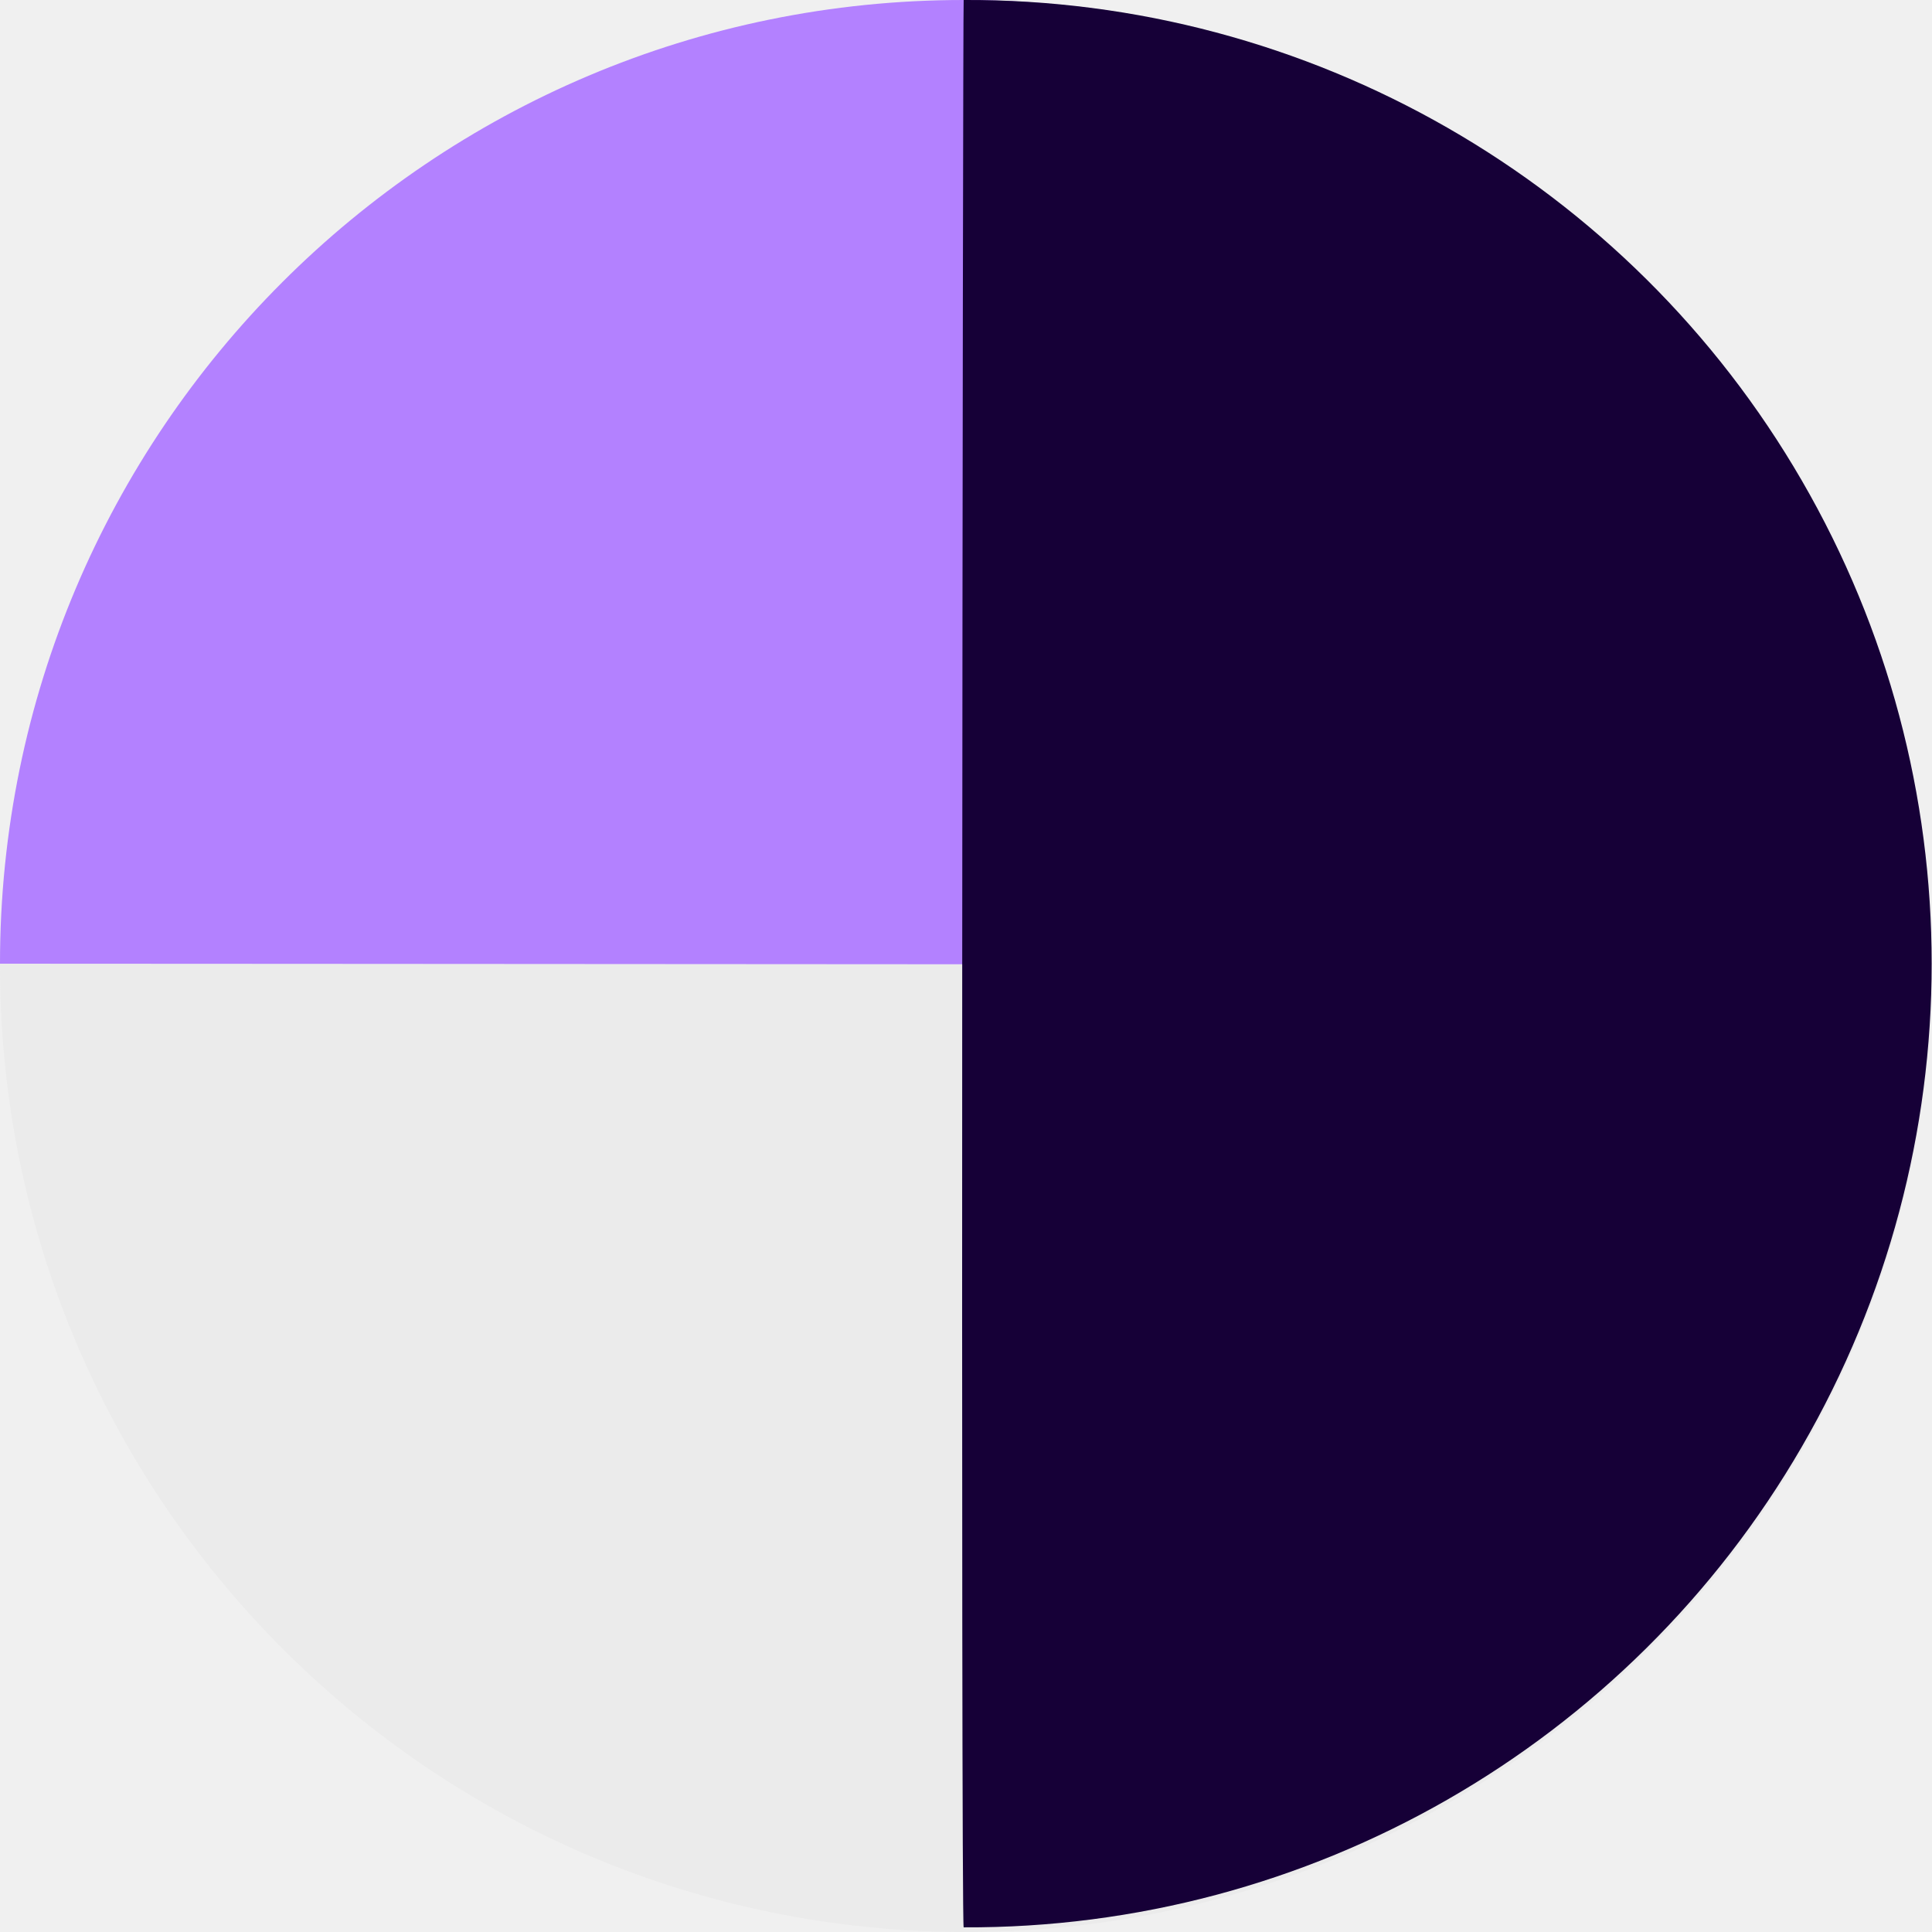
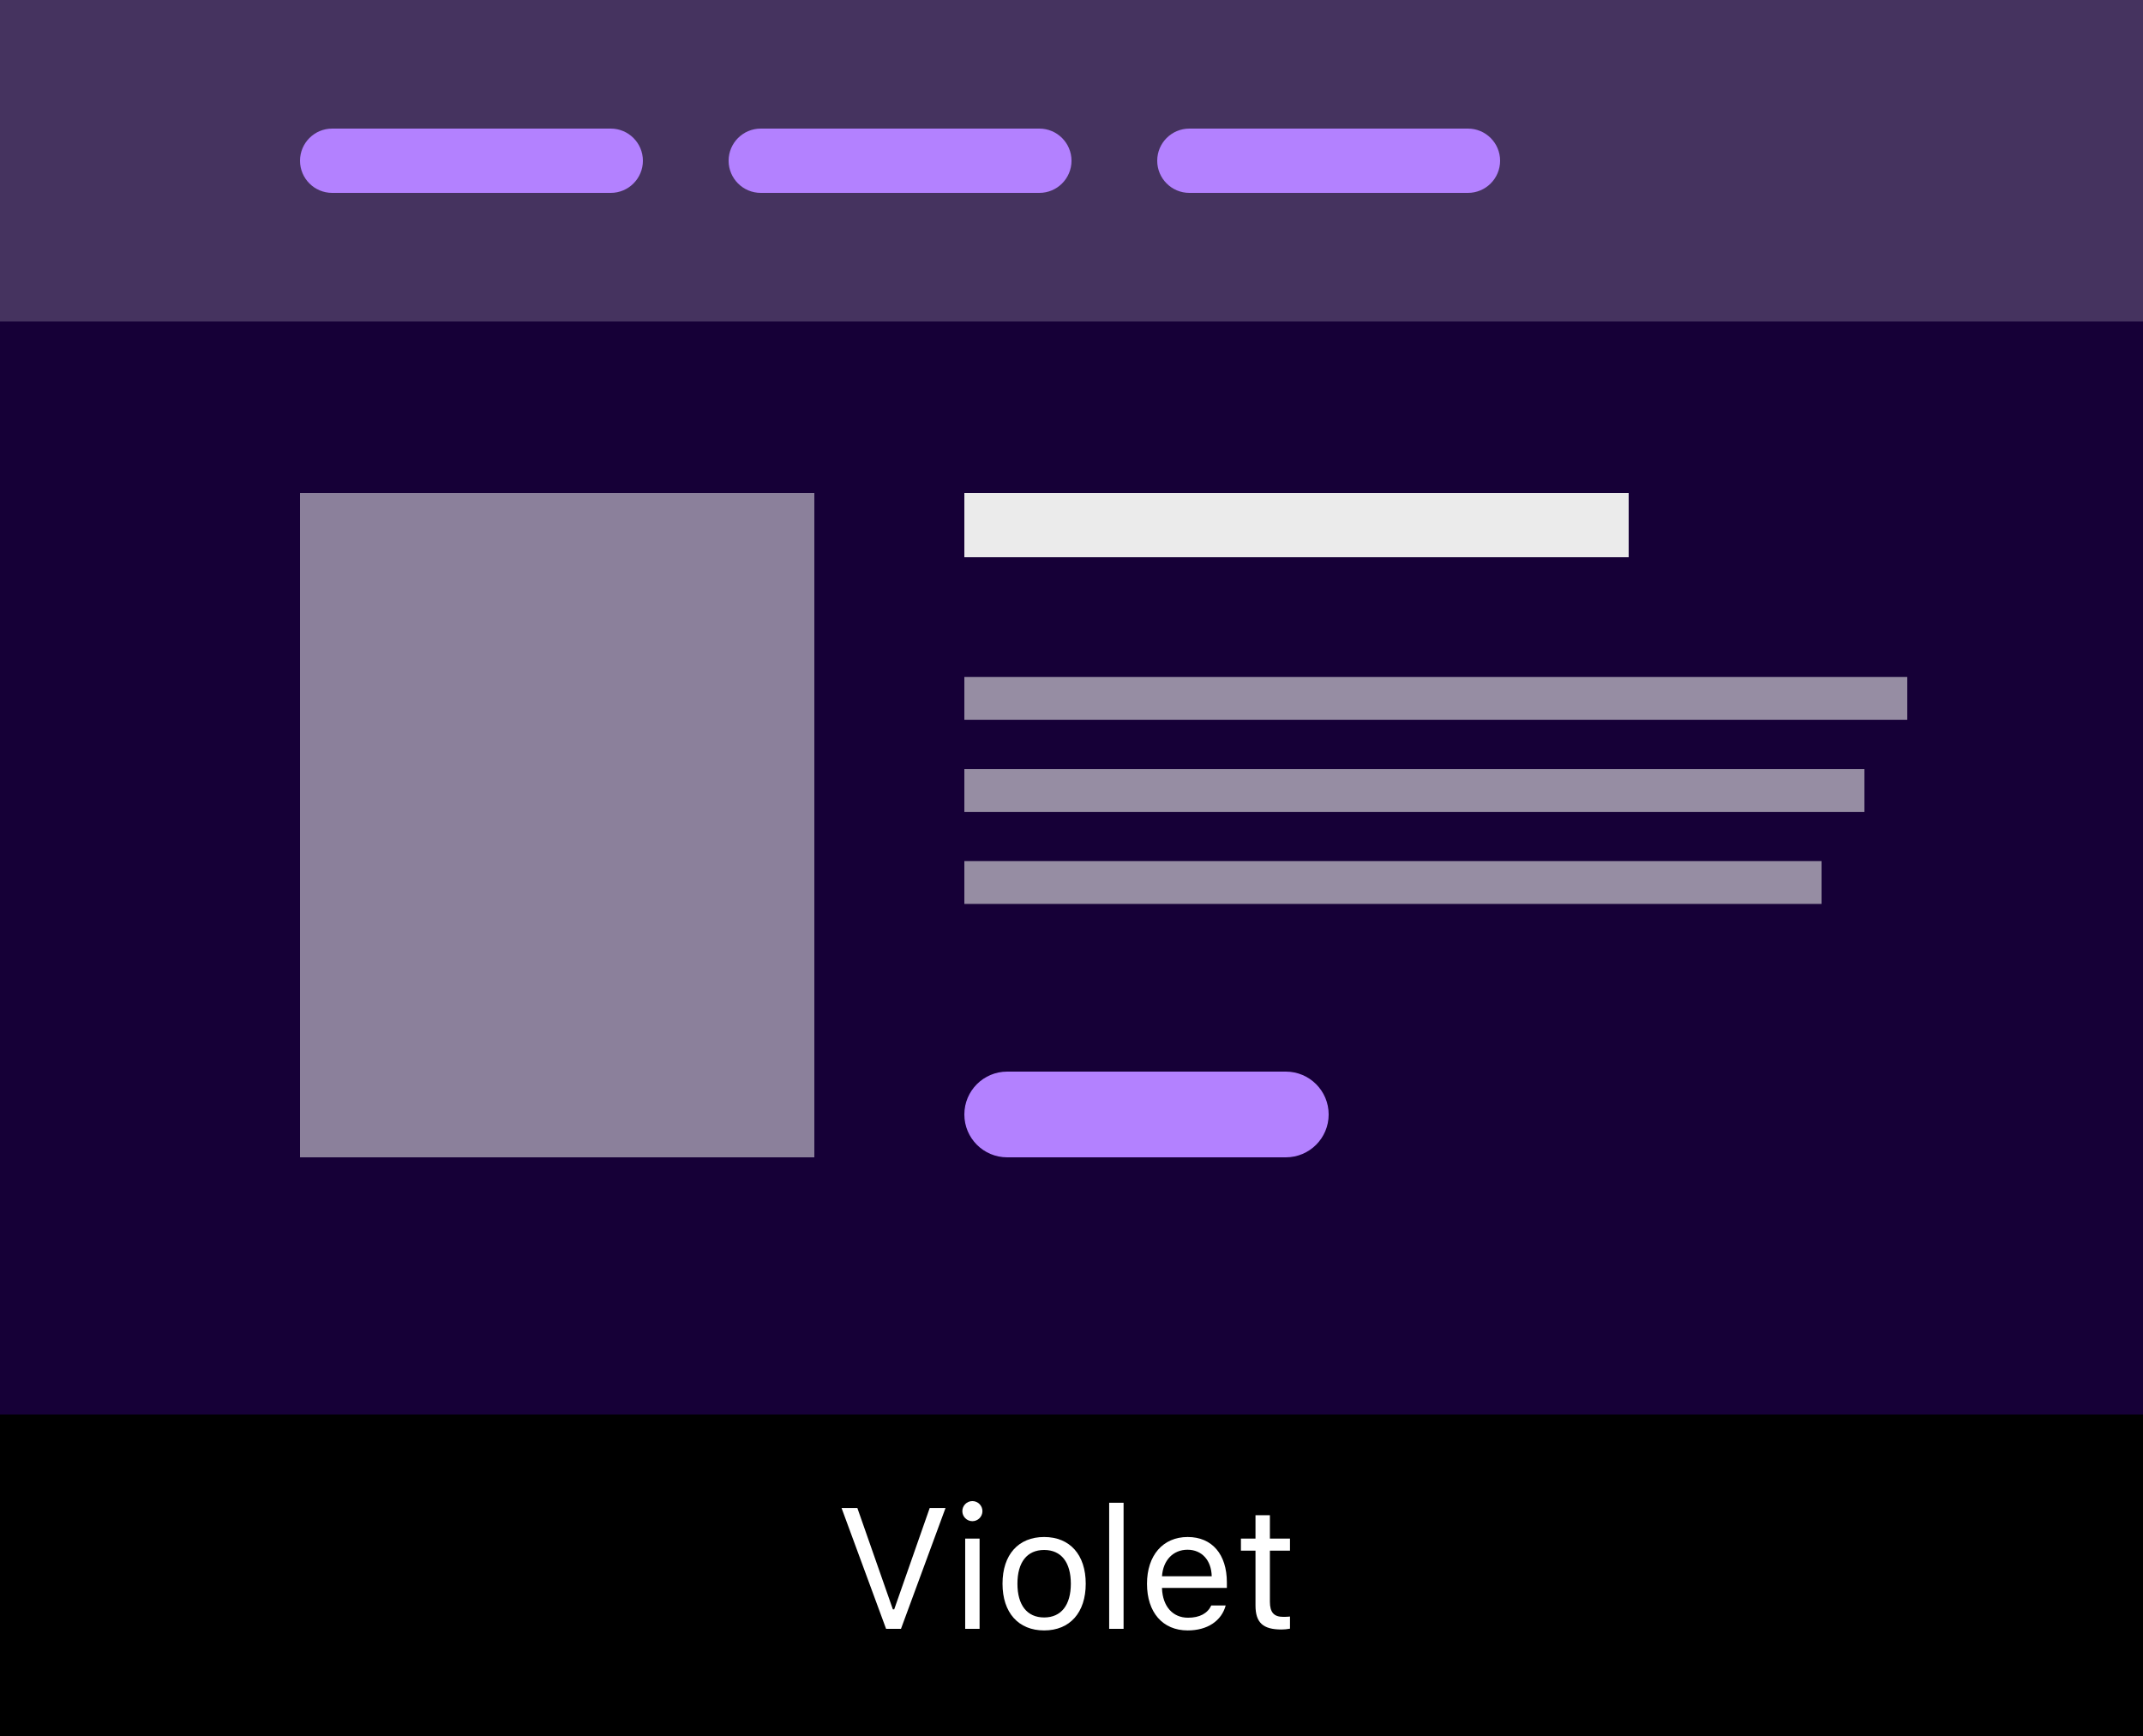
- <svg xmlns="http://www.w3.org/2000/svg" width="100" height="100" viewBox="0 0 100 100">
-   <g id="Group_1291" data-name="Group 1291" transform="translate(-1306 -4565)">
-     <path id="Ellipse_5" data-name="Ellipse 5" d="M50,0A50,50,0,1,1,0,50,50,50,0,0,1,50,0Z" transform="translate(1306 4565)" fill="#ebebeb" />
-     <path id="Path_1292" data-name="Path 1292" d="M49.879,0a49.879,49.879,0,0,1,49.88,49.88c-.129.091-99.7-.011-99.759,0A49.879,49.879,0,0,1,49.879,0Z" transform="translate(1306 4565)" fill="#b381ff" />
-     <path id="Path_1293" data-name="Path 1293" d="M38.518,0a49.88,49.88,0,1,1,0,99.759C38.366,99.346,38.471.1,38.518,0Z" transform="translate(1317.361 4565)" fill="#160037" />
-   </g>
+ <svg xmlns="http://www.w3.org/2000/svg" width="100" height="81" viewBox="0 0 100 81" fill="none">
+   <path d="M0 0H100V81H0V0Z" fill="#160037" />
+   <path opacity="0.2" d="M0 0H100V15H0V0Z" fill="white" />
+   <path d="M0 66H100V81H0V66Z" fill="black" />
+   <path d="M14 7.5C14 6.672 14.672 6 15.5 6H28.5C29.328 6 30 6.672 30 7.5C30 8.328 29.328 9 28.5 9H15.5C14.672 9 14 8.328 14 7.5Z" fill="#B381FF" />
+   <path d="M45 23H76V26H45V23Z" fill="#EBEBEB" />
+   <path d="M45 52C45 50.895 45.895 50 47 50H60C61.105 50 62 50.895 62 52C62 53.105 61.105 54 60 54H47C45.895 54 45 53.105 45 52Z" fill="#B381FF" />
+   <path opacity="0.6" d="M45 31.588H89V33.588H45V31.588Z" fill="#EBEBEB" />
+   <path opacity="0.6" d="M45 35.882H87V37.882H45V35.882Z" fill="#EBEBEB" />
+   <path opacity="0.6" d="M45 40.176H85V42.176H45V40.176Z" fill="#EBEBEB" />
+   <path opacity="0.5" d="M14 23H38V54H14V23Z" fill="white" />
+   <path d="M34 7.5C34 6.672 34.672 6 35.5 6H48.5C49.328 6 50 6.672 50 7.5C50 8.328 49.328 9 48.5 9H35.5C34.672 9 34 8.328 34 7.5Z" fill="#B381FF" />
+   <path d="M54 7.5C54 6.672 54.672 6 55.5 6H68.5C69.328 6 70 6.672 70 7.5C70 8.328 69.328 9 68.5 9H55.5C54.672 9 54 8.328 54 7.5Z" fill="#B381FF" />
+   <path d="M42.043 76L44.121 70.363H43.383L41.727 75.09H41.664L40.008 70.363H39.27L41.348 76H42.043Z" fill="white" />
+   <path d="M45.375 70.977C45.633 70.977 45.844 70.766 45.844 70.508C45.844 70.25 45.633 70.039 45.375 70.039C45.117 70.039 44.906 70.25 44.906 70.508C44.906 70.766 45.117 70.977 45.375 70.977ZM45.039 76H45.711V71.789H45.039V76Z" fill="white" />
+   <path d="M48.723 76.074C49.922 76.074 50.664 75.246 50.664 73.894C50.664 72.539 49.922 71.715 48.723 71.715C47.523 71.715 46.781 72.539 46.781 73.894C46.781 75.246 47.523 76.074 48.723 76.074ZM48.723 75.469C47.926 75.469 47.477 74.891 47.477 73.894C47.477 72.894 47.926 72.32 48.723 72.32C49.52 72.32 49.969 72.894 49.969 73.894C49.969 74.891 49.52 75.469 48.723 75.469Z" fill="white" />
+   <path d="M51.758 76H52.43V70.117H51.758V76Z" fill="white" />
+   <path d="M56.523 74.91C56.348 75.281 55.98 75.481 55.438 75.481C54.723 75.481 54.258 74.953 54.223 74.121V74.09H57.25V73.832C57.25 72.523 56.559 71.715 55.422 71.715C54.266 71.715 53.523 72.574 53.523 73.898C53.523 75.231 54.254 76.074 55.422 76.074C56.344 76.074 57 75.629 57.195 74.91H56.523ZM55.414 72.309C56.082 72.309 56.527 72.801 56.543 73.547H54.223C54.273 72.801 54.742 72.309 55.414 72.309Z" fill="white" />
+   <path d="M58.586 70.699V71.789H57.906V72.352H58.586V74.906C58.586 75.711 58.934 76.031 59.801 76.031C59.934 76.031 60.062 76.016 60.195 75.992V75.426C60.07 75.438 60.004 75.441 59.883 75.441C59.445 75.441 59.258 75.231 59.258 74.734V72.352H60.195V71.789H59.258V70.699H58.586Z" fill="white" />
</svg>
